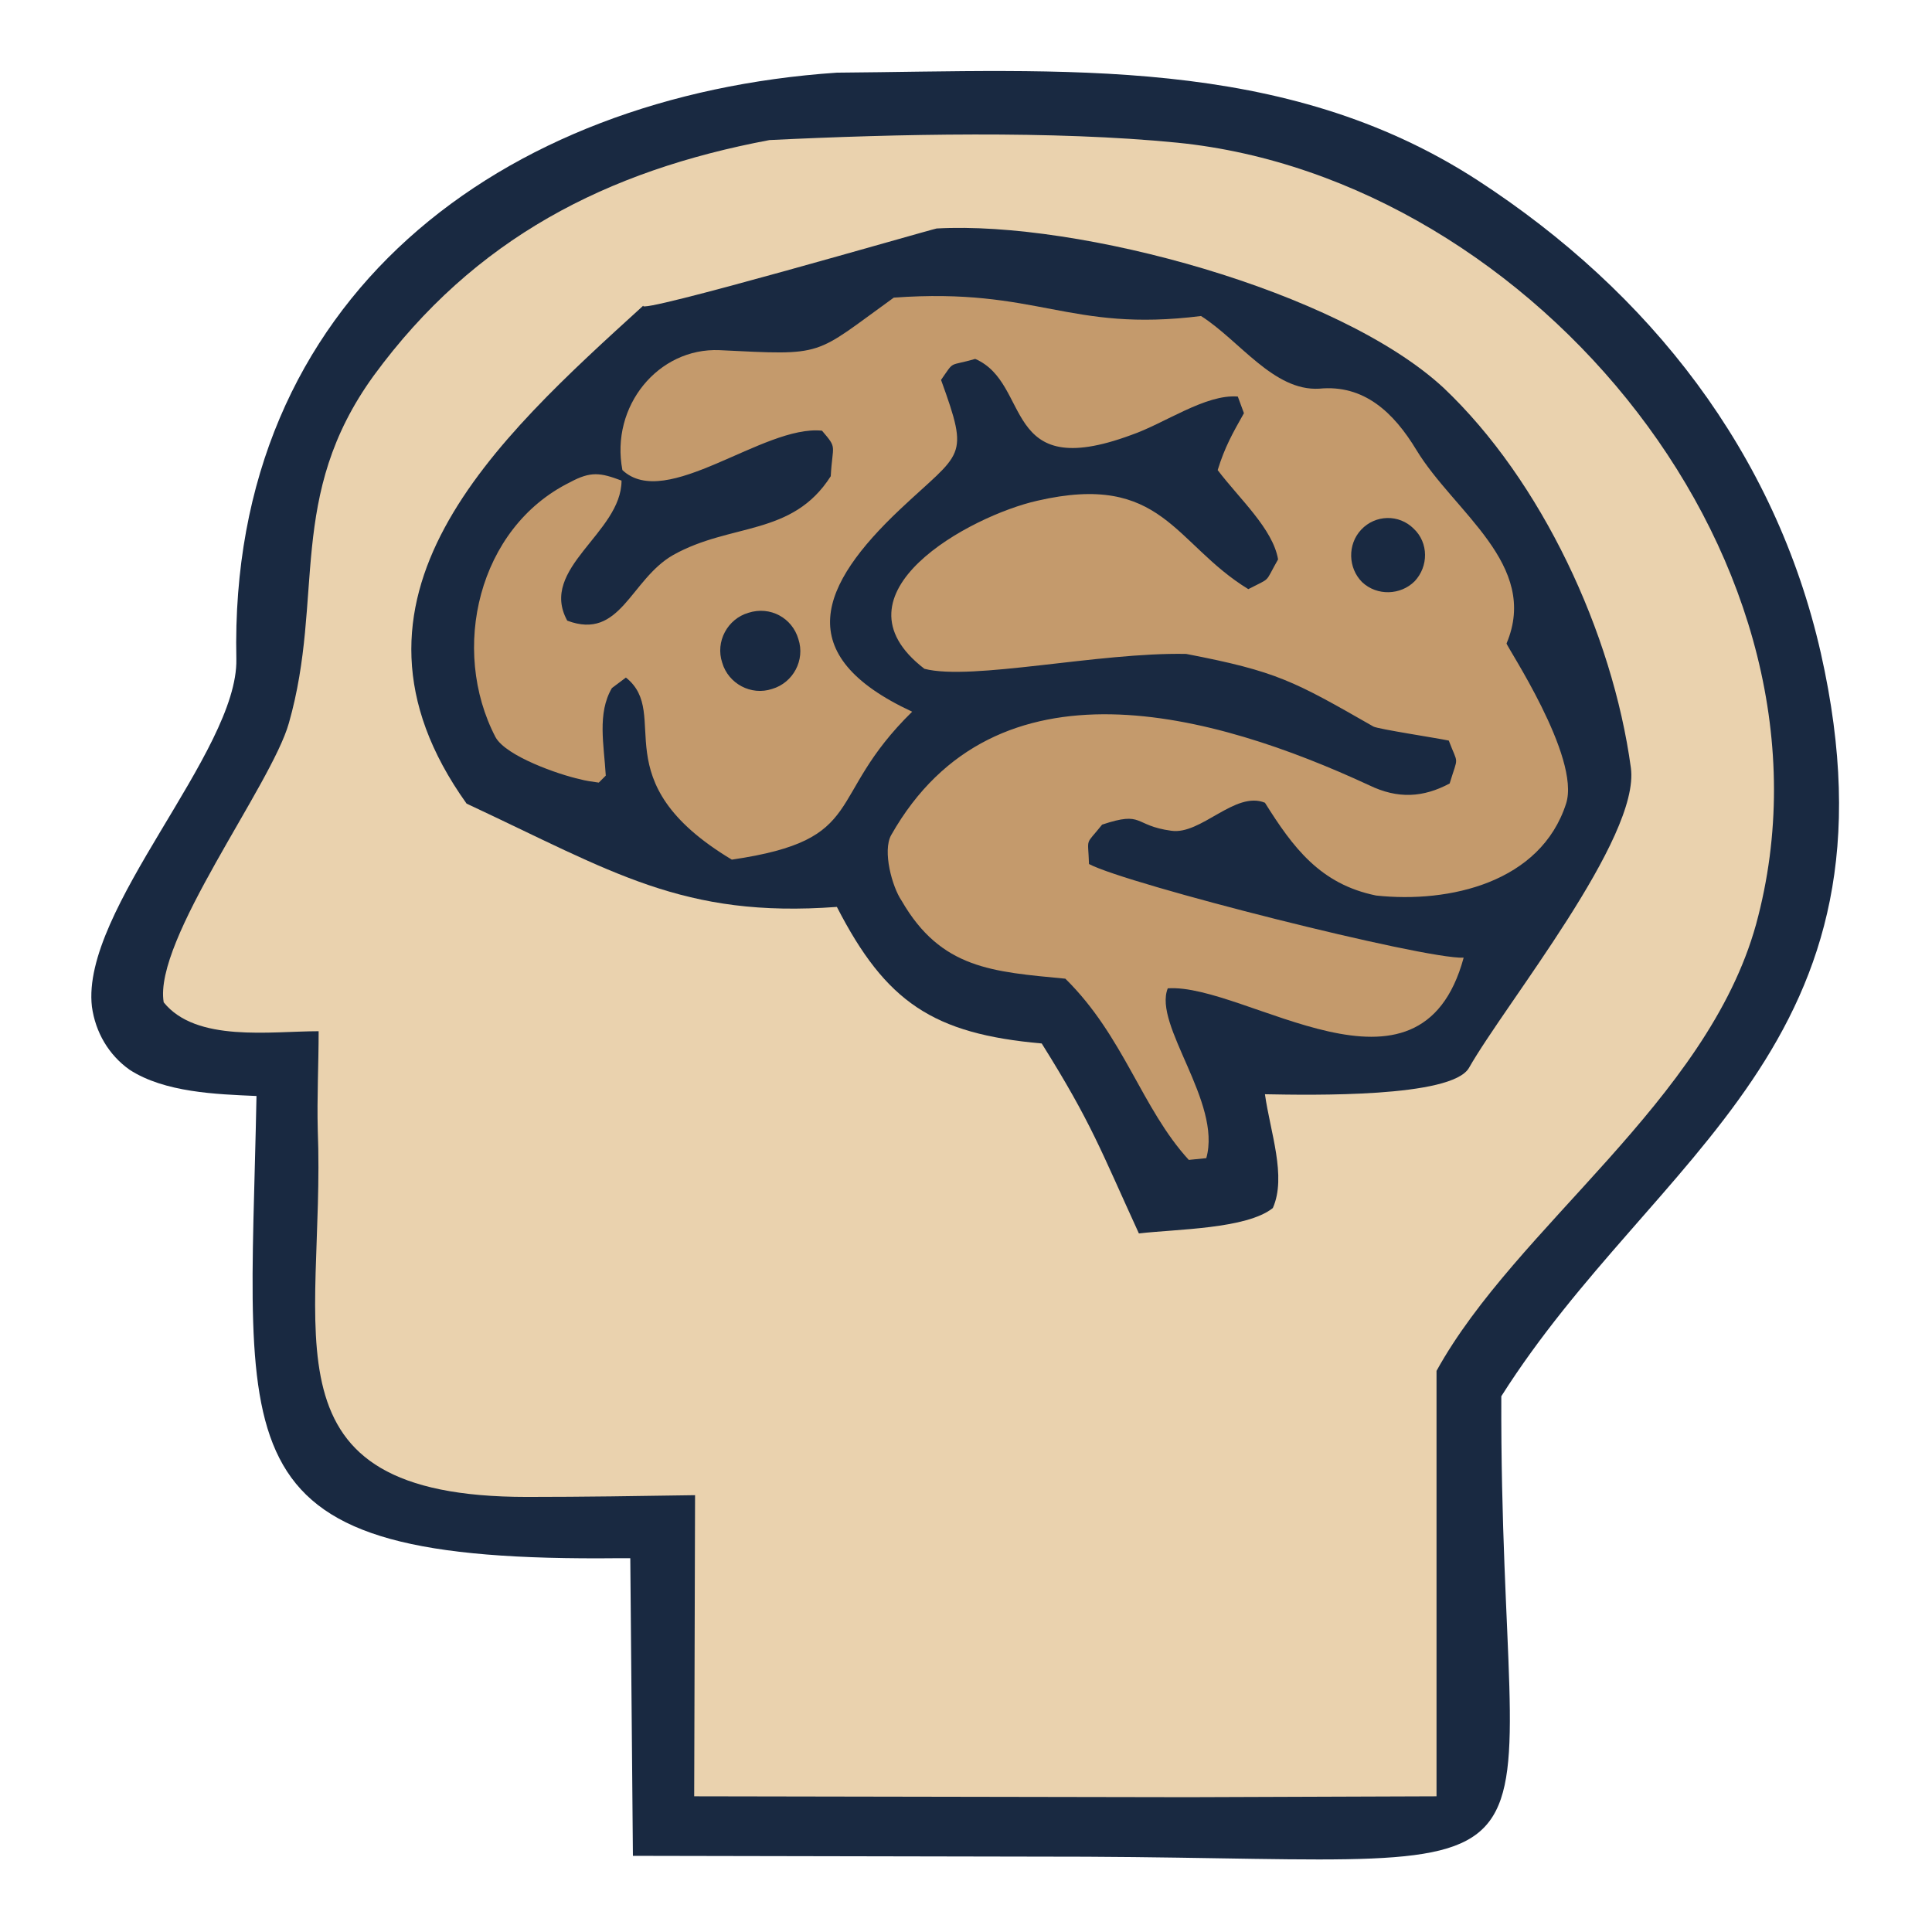
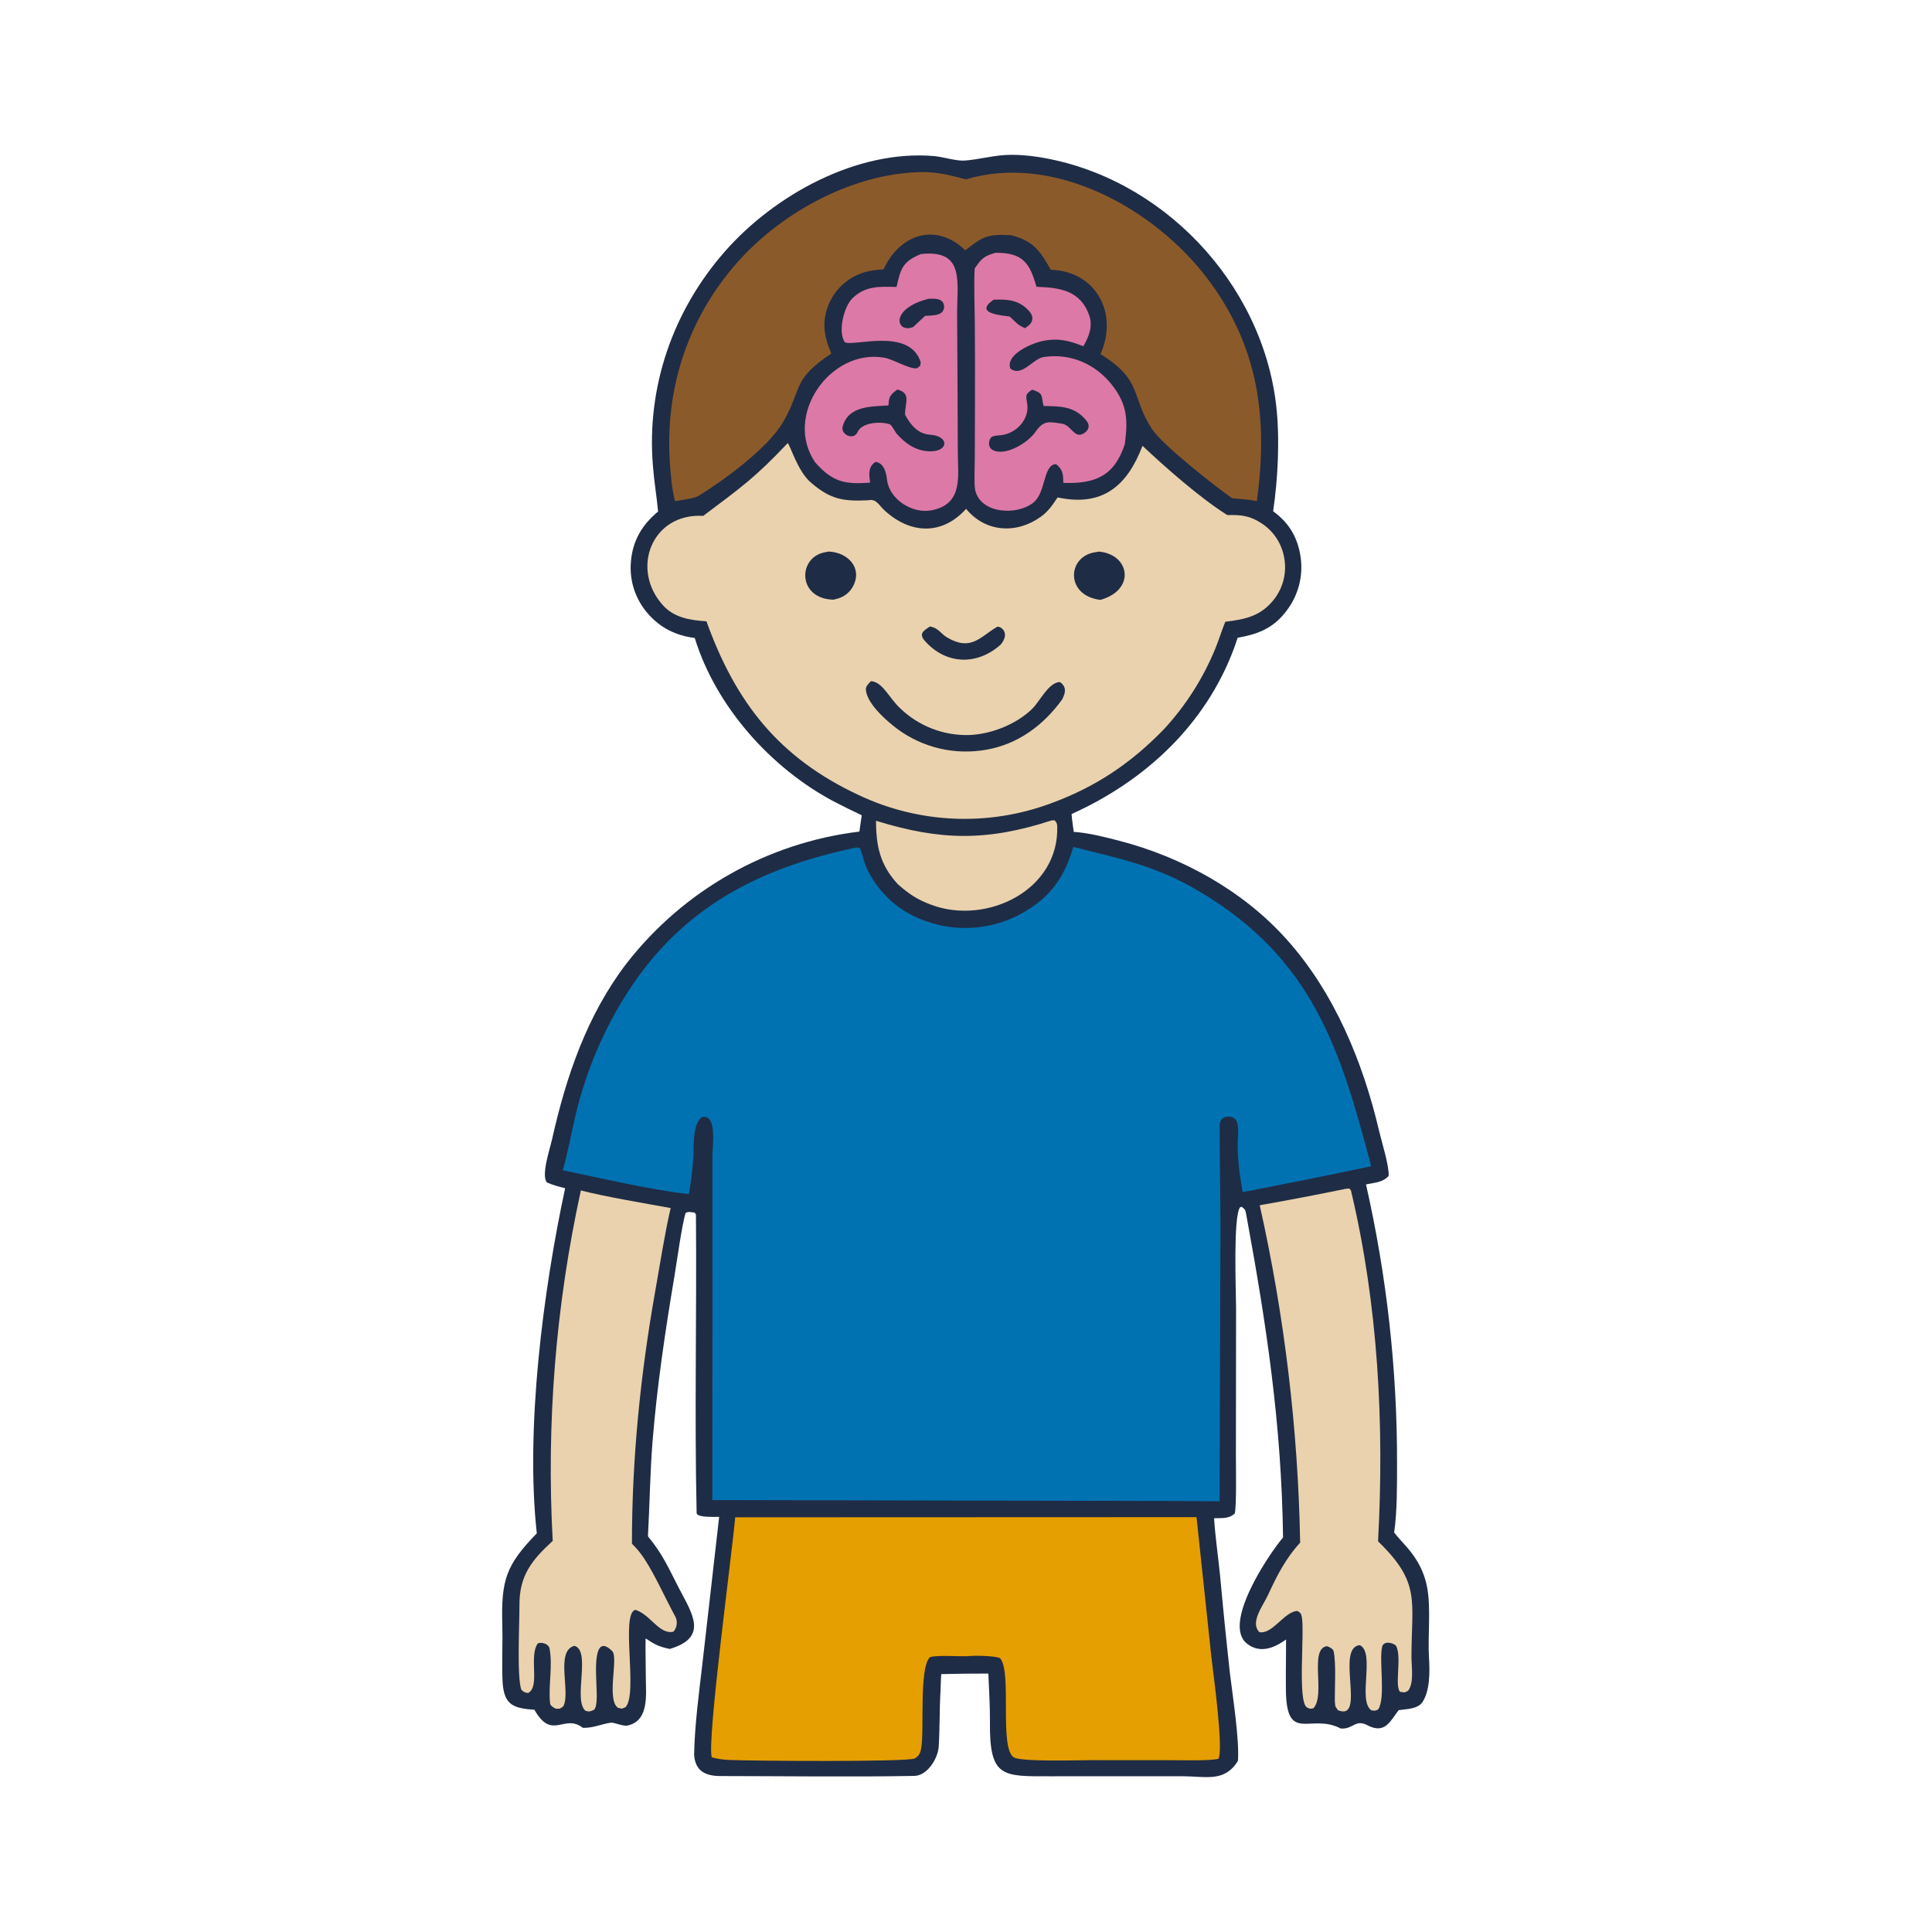
- <svg xmlns="http://www.w3.org/2000/svg" viewBox="1700.6 473.1 220.7 220.7">
-   <path fill="#192941" d="M 1796.2 481.4 C 1821.9 481.2 1847.2 479.3 1869.4 493.7 C 1889.1 506.5 1903.4 524.8 1908.6 547.7 C 1918.7 592.5 1889.7 604.8 1872.1 632.6 C 1871.9 691.6 1884.5 685.5 1824.7 685.2 L 1772.9 685.1 L 1772.6 651.1 L 1771.3 651.1 C 1725.0 651.6 1729.1 639.8 1729.9 598.3 C 1725.3 598.1 1719.4 597.9 1715.4 595.3 C 1713.0 593.6 1711.5 591.0 1711.1 588.1 C 1709.8 577.0 1727.8 559.0 1727.6 548.4 C 1726.7 507.1 1757.9 484.0 1796.2 481.4 z" />
-   <path fill="#EAD2AE" d="M 1788.5 489.1 C 1802.9 488.4 1821.0 488.0 1835.1 489.4 C 1875.9 493.5 1912.4 537.7 1901.2 578.7 C 1895.6 598.9 1873.8 613.2 1864.7 629.7 L 1864.7 678.3 L 1836.3 678.4 L 1779.9 678.3 L 1780 643.9 C 1773.6 644.0 1767.2 644.1 1760.8 644.1 C 1729.8 644.1 1737.8 625.3 1736.9 602.2 C 1736.8 598.5 1737.0 594.6 1737.0 590.9 C 1731.5 590.9 1723.0 592.2 1719.3 587.6 C 1718.1 580.5 1731.6 562.8 1733.6 555.7 C 1737.7 541.3 1733.3 529.8 1743.3 516.0 C 1754.8 500.3 1769.9 492.6 1788.5 489.1 z" />
-   <path fill="#192941" d="M 1807.6 499.2 C 1823.8 498.3 1853.5 506.3 1865.5 517.4 C 1876.7 528.0 1884.8 545.4 1886.9 560.8 C 1888.0 568.8 1872.6 587.7 1868.4 595.1 C 1866.4 598.5 1850.4 598.2 1845.1 598.1 C 1845.7 602.4 1847.6 607.5 1846.0 611.1 C 1843 613.5 1835.0 613.5 1830.7 614.0 C 1826.3 604.4 1825.3 601.4 1819.6 592.3 C 1807.2 591.2 1801.8 587.6 1796.2 576.7 C 1778.6 578.0 1770.6 572.7 1753.9 564.9 C 1737.1 541.4 1757.3 523.3 1774.1 508.0 C 1772.9 509.2 1806.6 499.4 1807.6 499.2 z" />
-   <path fill="#C49A6C" d="M 1802.7 507.1 C 1819.2 505.9 1822.6 511.1 1837.8 509.2 C 1842.2 512.0 1846.1 517.8 1851.3 517.5 C 1856.4 517.0 1859.8 520.2 1862.4 524.5 C 1866.7 531.6 1876.5 537.6 1872.7 546.6 C 1872.6 546.8 1881.2 559.6 1879.5 564.9 C 1876.6 573.9 1866.2 576.3 1857.8 575.4 C 1851.4 574.1 1848.3 569.9 1845.1 564.8 C 1841.7 563.4 1837.8 568.5 1834.4 568.0 C 1830.0 567.4 1831.3 565.7 1826.5 567.3 C 1824.5 569.8 1824.9 568.6 1825.0 571.8 C 1829.3 574.1 1863.3 582.7 1867.8 582.5 C 1862.8 600.9 1842.9 585.4 1834.0 586.0 C 1832.3 590.2 1840.2 599.0 1838.4 605.4 L 1836.4 605.6 C 1831.0 599.7 1829.0 591.5 1822.3 584.9 C 1814.0 584.1 1808.1 583.8 1803.6 576.0 C 1802.5 574.4 1801.4 570.3 1802.4 568.5 C 1814.3 547.5 1839.3 554.6 1857.0 562.8 C 1860.3 564.4 1863.2 564.2 1866.2 562.6 C 1867.2 559.3 1867.2 560.6 1866.1 557.7 C 1864.7 557.4 1858.1 556.4 1857.5 556.1 C 1848.4 550.9 1846.5 549.8 1836.1 547.8 C 1826.1 547.6 1811.6 550.9 1806.2 549.5 C 1795.0 540.9 1811.5 532.0 1819.1 530.3 C 1833.4 527.0 1834.7 535.2 1843.2 540.4 C 1845.9 539.0 1845.0 539.8 1846.6 537.0 C 1846.0 533.5 1842.2 530.1 1839.7 526.8 C 1840.5 524.2 1841.4 522.6 1842.7 520.3 L 1842.0 518.4 C 1838.3 518.1 1833.6 521.5 1829.8 522.8 C 1814.9 528.3 1818.5 516.9 1812.0 514.1 C 1808.9 515.0 1809.7 514.2 1808.1 516.5 C 1811.4 525.6 1810.5 524.6 1803.4 531.3 C 1794.3 539.9 1790.8 547.9 1804.8 554.4 C 1794.7 564.3 1799.9 569.0 1784.2 571.3 C 1769.2 562.3 1777.4 554.7 1772.1 550.5 L 1770.5 551.7 C 1768.8 554.6 1769.6 558.2 1769.8 561.7 L 1769.0 562.5 C 1768.3 562.4 1767.5 562.3 1766.8 562.1 C 1764.5 561.6 1758.4 559.5 1757.2 557.3 C 1752 547.3 1755.2 533.4 1765.7 528.2 C 1768.1 526.9 1769.2 527.1 1771.6 528.0 C 1771.6 534.0 1762.1 538.0 1765.4 544.0 C 1771.5 546.3 1772.6 539.3 1777.5 536.5 C 1784.1 532.8 1791.1 534.4 1795.5 527.5 C 1795.7 523.8 1796.3 524.4 1794.5 522.3 C 1787.8 521.6 1776.7 531.5 1771.7 526.8 C 1770.3 519.5 1775.8 512.8 1782.8 513.1 C 1795.0 513.7 1793.4 513.8 1802.7 507.1 z" />
-   <path fill="#192941" d="M 1786.1 543.1 C 1788.6 542.3 1791.1 543.7 1791.8 546.1 C 1792.6 548.5 1791.2 551.1 1788.8 551.8 C 1786.4 552.6 1783.8 551.2 1783.1 548.8 C 1782.3 546.4 1783.7 543.8 1786.1 543.1 z" />
-   <path fill="#192941" d="M 1856.1 533.6 C 1857.7 531.9 1860.4 531.8 1862.1 533.5 C 1863.8 535.1 1863.8 537.8 1862.2 539.5 C 1860.6 541.1 1857.9 541.2 1856.2 539.6 C 1854.6 538.0 1854.5 535.3 1856.1 533.6 z" />
+ <svg xmlns="http://www.w3.org/2000/svg" viewBox="244.33 245.33 1558.33 1558.33">
+   <path fill="#1F2C45" d="M1054.65 370.416c8.45-.604 18.93.236 27.33 1.566 99.03 15.571 180.4 101.158 191.74 200.635 3 26.371 1.42 58.735-2.5 85.071 11.85 8.718 18.77 19.155 21.63 33.785a57.53 57.53 0 0 1-9.42 44.596c-10.83 15.486-23.4 20.587-40.85 23.685-.93 2.897-1.91 5.773-2.96 8.626-22.98 61.724-71.78 106.869-130.97 133.544.33 4.551 1.15 9.808 1.74 14.39 11.82.753 25.09 4.159 36.57 7.13 50.83 13.158 99.78 40.191 134.93 79.326 38.72 43.1 61.78 99.11 74.84 154.87 2.03 8.67 8.12 27.92 7.66 36.04-4.02 5.24-11.68 5.68-18.27 6.97 16.8 74 25.21 149.65 25.05 225.53-.03 17.05.14 38.4-2.33 55.23 5.92 7.63 11.65 12.33 17.4 21.27a63.8 63.8 0 0 1 9.19 22.95c3.23 17 .42 39.1 1.5 56.5.7 11.33.89 26.96-5.3 36.13-3.87 5.72-13.12 5.55-19.1 6.43-6.67 8.56-10.74 19.13-24.21 12.74-10.96-6.27-12.08 2.93-22.6 2.09-24.28-12.75-43.62 12.6-44.19-30.82-.2-15.09.18-28.21.12-40.96-9.46 6.77-20.98 11.7-31.6 3.26-19.88-15.81 16.87-70.93 29.17-85.59-1.2-91.09-13.31-171.46-29.77-260.84-.67-3.61-1.1-4.03-3.69-5.89l-1.21.45c-5.65 7.31-3.29 67.1-3.22 80.91l-.13 119.37c-.01 9.41.58 38.87-.84 46.57-4.68 4.52-10.19 3.72-16.77 3.95.85 14.05 3.41 31.85 4.84 46.22 2.39 26.27 5.04 52.51 7.93 78.72 2.29 19.13 7.63 52.56 6.51 70.69-10.74 17.57-25.78 12.53-44.79 12.46h-53.23l-52.56.04c-39.55.03-49.94 1.45-49.48-44.07.12-11.85-.81-26.68-1.29-38.78-12.66-.03-25.32.12-37.97.44-.36 4.19-.44 9.32-.62 13.6-.88 14.97-.51 29.88-1.45 44.85-.61 9.67-9.149 23.47-19.689 23.66-52.032.94-104.297.15-156.369.11-12.009-.01-20.454-4.03-21.224-17.25.473-24.11 3.852-48.93 6.634-72.92l13.57-118.9c-2.946-.04-18.093.76-18.178-3.06-1.779-80.17.167-160.69-.562-240.94l-1.152-1.41c-3.367-.28-5.014-1.11-7.162.36-2.797 8.04-7.272 40.59-9.037 51.06-7.392 43.83-14.053 88.72-17.631 133.02-2.03 25.14-2.311 51.32-3.716 76.7 12.285 14.84 16.7 25.92 25.363 42.52 10.295 19.73 23.634 39.06-7.796 48.3-9.151-1.93-11.939-3.58-19.448-8.5-.255 10.66.143 20.22.163 32.07.021 12.89 2.944 34.62-14.955 38.25-3.403.69-10.7-2.75-13.443-2.33-7.699 1.18-14.178 4.38-22.371 4.15-15.284-11.83-24.61 10.77-39.137-14.62-18.992-1.14-25.209-5.05-25.769-25.59-.446-14.07.295-29.26-.087-43.18-.992-36.2 3.111-47.97 27.824-73.51-9.286-84.52 5.153-196 22.852-278.33-5.575-1.46-9.37-2.35-14.725-4.67-4.779-5.82 2.445-27 4.236-35 11.329-50.61 28.142-100.02 60.04-141.69A280.8 280.8 0 0 1 937.5 916.076l1.906-13.159a661 661 0 0 1-22.29-11.007c-50.967-26.949-95.365-76.635-112.416-131.995-15.278-1.947-27.938-8.165-38.027-19.931a55.95 55.95 0 0 1-13.431-41.956c1.512-16.919 9.051-29.427 21.895-40.105-1.149-12.387-3.189-24.034-4.181-36.97-5.179-63.356 15.941-124.66 57.85-172.562 39.919-45.627 106.662-82.647 169.149-77.143 7.095.625 17.765 4.122 24.735 3.58 10.94-.851 20.76-3.681 31.96-4.412" />
+   <path fill="#0072B2" d="M933.718 929.205c2.527-.342 1.638-.374 4.064.189 2.545 5.035 3.04 12.152 7.856 20.663 11.438 20.215 28.064 33.259 50.2 39.803a93.98 93.98 0 0 0 73.062-8.043c22.46-12.534 34.2-29.041 41.11-53.355 38.12 9.508 66.82 15.191 101.69 35.872 91.68 54.366 113.94 127.856 138.61 221.666-34.49 7.3-69.05 14.26-103.68 20.86-2.73-15.47-4.74-30.31-3.7-46.08.3-4.51.67-13.25-5.41-14.49-6.75-1.37-10.08 2.48-9.37 8.91-.13 28.62.71 57.26.58 85.89l-.69 215.15-45.61-.26-363.556-.7.095-216.74-.008-60.78c.008-8.01 4.148-35.21-9.046-31.08-7.493 7.3-5.622 23.08-6.38 33.18-.753 10.05-1.907 18.67-3.544 28.57-27.175-2.6-73.457-13.37-101.779-19.17 3.779-12.55 7.107-31.06 10.367-44.39a318.5 318.5 0 0 1 42.704-100.31c43.953-67.72 105.828-99.171 182.435-115.355" />
+   <path fill="#EAD2AE" d="M879.701 602.733c2.205 2.183 8.072 22.716 18.607 31.765 15.578 13.381 25.532 15.34 46.168 14.367 6.841-1.433 8.347 3.605 13.463 8.287 20.872 19.103 46.391 20.019 65.621-1.385 15.48 18.793 40.23 20.586 60.03 6.551 6.41-4.545 9.48-9.431 13.8-15.781 36.37 7.809 56.15-9.343 68.47-41.616 18.51 17.502 46.84 42.349 68.36 55.841 11.24-.197 18.43.399 28.3 7.094a41.43 41.43 0 0 1 17.8 28.396 41.96 41.96 0 0 1-7.89 31.891c-10.74 14.19-23.62 16.754-39.8 18.679-2.94 7.18-4.99 14.29-8.01 21.58a217 217 0 0 1-41.69 65.335c-26.64 27.389-54.81 46.339-90.86 59.53a199.64 199.64 0 0 1-155.077-6.623c-64.342-30.033-99.188-74.463-122.859-140.177-13.062-.864-26.015-2.837-35.142-12.988-26.424-29.388-8.725-74.519 32.528-72.038 30.555-22.958 41.428-30.432 68.181-58.708" />
+   <path fill="#1F2C45" d="M946.798 794.75c9.212.42 14.395 13.085 23.295 21.585a77.17 77.17 0 0 0 56.097 21.858c17.66-.666 37.73-8.576 50.54-20.965 6.36-6.147 13.44-21.661 22.54-21.759 5.68 3.992 4.44 8.816 1.78 14.028a91 91 0 0 1-2.69 3.579c-15.94 20.508-37.27 34.618-63.47 37.713a92.95 92.95 0 0 1-70.421-20.332c-7.605-6.136-21.099-18.527-21.741-28.942-.167-2.71 2.252-4.866 4.07-6.765m-34.039-104.546c15.564.698 27.297 13.185 19.743 27.787a20.04 20.04 0 0 1-12.475 10.151l-3.348.877c-29.037-.486-29.221-33.905-7.159-38.205zm217.991.043c25.17 2.297 29.65 31.122 1.09 38.94-28.11-3.448-26.87-34.417-4.85-38.303zm-136.446 60.45c6.876.911 8.946 5.857 13.846 8.745 19.45 11.466 26.58-.347 40.34-8.449 1.97-1.162 11.48 4.06 2.99 14.252-18.52 16.659-43.56 16.649-60.975-2.751-5.515-6.142-1.26-8.356 3.799-11.797" />
+   <path fill="#E69F00" d="m837.334 1469.19 372.096-.14 11.91 112.05c1.5 13.41 10.1 75.18 5.74 82.91-7.25 1.63-28.08 1.08-36.82 1.08l-65.76-.04c-11 .04-57.22 1.5-62.67-2.37-11.56-8.21-1.27-67.71-10.57-79.57-1.66-2.11-19.69-2.55-24.22-2.07-7.57.79-25.73-1.1-32.589.93-9.107 8.64-4.283 59.14-7.226 74.25-.636 3.27-1.973 5.67-4.941 7.42-5.074 3-133.078 2.06-150.168 1.24-4.639-.23-9.204-.83-13.678-2.11-4.087-12.66 16.504-165.64 18.896-193.58" />
+   <path fill="#8B5A2B" d="M1023.37 390.022c71.13-21.367 152.15 23.555 194.79 79.916 41.47 54.828 49.08 112.982 39.91 179.57-6.37-1.307-13.37-1.714-19.87-2.285-14.56-10.171-56.33-43.059-64.69-55.854-17.3-26.496-7.21-39.351-41.57-60.391 14.77-32.826-3.58-67.025-40.07-68.032-.76-1.386-1.54-2.76-2.33-4.124-8.03-13.695-14.12-19.717-29.69-23.785-18.5-1.047-22.71.821-36.92 12.241-23.486-22.882-52.979-13.176-65.889 15.307-6.44.336-12.88 1.179-18.909 3.556a44.9 44.9 0 0 0-25.543 25.104c-5.665 14.091-3.516 25.928 2.289 39.214-32.24 21.538-23.078 28.049-38.966 55.392-12.12 20.86-47.695 46.913-68.517 59.686-2.669 1.638-14.511 3.337-18.566 3.998-2.5-9.099-3.383-20.195-4.075-29.589-4.424-60.014 14.022-117.143 53.863-162.476 34.568-39.334 89.051-69.725 141.885-73.051 16.954-1.123 26.858 1.291 42.868 5.603" />
+   <path fill="#EAD2AE" d="m1329.59 1204.25 2.96-.31 1.4 1.46c21.97 92.05 27.03 188.94 21.9 283.16 34.46 33.33 27.1 47.23 26.94 92.99-.02 8.24 2.29 21.02-2.73 27.58-3.84 1.78-1.8 1.32-6.46.79-4.68-4.98 1.76-28.89-3.4-37.35-3.25-2.67-9.97-3.66-11.06 1.04-2.65 11.4 3.03 41.09-3.19 50.55-2.63 1.27-2.54 1.06-5.51.72-11.32-8.03 3.38-46.39-9.25-52.57-20.04 1.68 5.39 61.73-17.65 52.49-2.84-4.05-2.02-2.37-2.57-7.55-.14-10.44 1.17-29.6-.92-39.92-.43-2.12-3.33-3.45-5.34-4.24-14.85 1.99-.87 39.43-11.03 50.12-2.26.55-2.98.55-5.14-.67-7.92-4.47-1.64-61.73-4.27-73.47-.55-2.48-1.33-3.14-3.46-4.35-10.33.25-20.07 19.02-30.62 17.1-7.93-7.72 2.99-21.53 6.78-29.73 7.21-15.59 14.38-29.87 26.05-42.45a1361.7 1361.7 0 0 0-32.6-272.16c23.11-4.08 46.17-8.49 69.17-13.23m-616.734 1.28c19.672 5.11 51.868 10.42 72.427 14.2-4.833 20.69-8.781 46.4-12.515 67.44-11.909 67.13-18.756 135.06-18.719 203.32a71 71 0 0 1 10.149 12.35c8.747 13.42 16.966 32.08 24.823 46.41 2.017 3.68 1.46 8.95-1.528 12.19-11.358 2.66-18.759-14.14-30.72-17.62-12.095 3.26 2.407 67.82-7.929 78.53-3.903 1.52-1.934 1.33-6.136.47-9.412-7.08.658-40.51-4.572-45.72-16.2-16.15-12.818 19.7-12.725 27.37.081 4.85 1.152 16.76-1.881 19.93-3.242 1.38-3.334 1.75-6.81.93-10.551-8.35 4.769-48.73-9.119-52.5-15.733 4.23-2.573 38.1-9.053 48.95-3.504 2.33-1.599 1.69-6.001 1.76-1.688-.95-4.298-2.19-4.535-4.41-1.52-14.4 2.332-30.13-.473-44.33-.638-3.23-5.952-5.29-9.426-3.94-7.455 10.43 2.123 35.09-7.868 40.04-3.168-.54-2.939-.5-5.399-2.6-3.736-10.29-1.462-54.38-1.545-68.03-.148-24.11 9.928-36.57 26.845-52.07a1052.7 1052.7 0 0 1 22.71-282.67" />
+   <path fill="#DC79A6" d="M1047.33 449.216c21.89-.091 27.52 7.981 33 27.442 17.7.657 35.52 2.341 42.64 23.38 2.94 8.658-.41 16.973-4.84 24.599-12.18-4.951-22.05-7.117-35.24-3.666-7.96 2.083-27.55 10.742-23.63 21.593 8.98 7.253 18.2-7.802 26.63-9.211 21.77-3.455 42.25 5.599 55.58 22.745 12.41 15.947 12.58 28.607 10.13 47.449-8.42 25.869-24.12 32.198-49.6 31.274-.14-6.546-.16-10.636-5.85-15.116-10.51.297-8 22.359-17.97 30.738-13.12 11.025-43.32 9.524-47.35-10.194-.92-4.516-.25-19.763-.24-25.398l.15-50.187c.07-19.858.02-39.717-.14-59.575-.15-13.661-.8-29.727-.12-43.188 5.5-8.098 7.61-10.083 16.85-12.685" />
+   <path fill="#1F2C45" d="M1076.83 559.619c9.61 3.165 7.03 4.593 9.26 13.183 13.51.257 24.86-.007 34.44 11.703 3.24 3.966 2.21 7.701-2.11 10.434-7.65 4.489-9.84-6.647-17.43-7.847-10.81-1.711-14.88-2.717-21.16 6.152-5.81 8.957-24.72 20.578-34.88 15a5.6 5.6 0 0 1-2.77-3.736c-.39-1.931.14-4.559 1.32-6.047 1.49-1.87 6.13-1.843 8.5-2.147 12.07-1.445 22.82-12.767 20.85-25.313-1.09-6.978-1.64-7.47 3.98-11.382m-31.12-72.548c11.19-.462 20.89.076 28.99 9.545 3.98 4.662 2.6 9.358-2.36 12.53l-1.25.893c-6.42-2.76-6.97-4.521-12.31-9.405-4.5-.79-28.43-2.016-14.51-12.427z" />
+   <path fill="#DC79A6" d="M987.058 450.252c36.042-3.951 29.052 22.673 29.272 49.903l.34 58.372.22 51.408c.06 19.324 4.64 42.174-21.357 47.032-15.462 2.89-33.995-8.867-35.779-24.861-.634-5.679-2.42-13.261-9.213-14.243-6.261 4.03-5.199 10.469-4.382 16.76-20.307 1.515-30.301-.406-44.313-16.338-25.795-37.616 12.098-92.068 55.748-84.436 7.548 1.32 20.302 9.506 26.422 8.497 3.157-2.575 2.257-.983 2.962-4.842-9.11-28.35-53.982-12.372-61.231-16.136-5.805-8.277-.788-28.66 6.107-35.424 10.458-10.26 22.054-9.459 35.597-9.151 3.421-14.903 4.828-20.356 19.607-26.541" />
+   <path fill="#1F2C45" d="M968.164 559.505c11.03 3.17 6.38 9.536 6.119 20.226 4.437 8.27 10.312 15.553 20.229 16.216 15.648 1.047 15.078 13.617-.013 13.417-11.048-.147-19.796-6.009-27.136-14.427l-.475-.773c-.777-1.244-3.628-6.15-4.642-6.48-6.659-2.646-22.549-1.918-26.096 5.937-3.388 7.503-13.8 2.035-12.171-4.13 4.466-16.892 22.944-16.221 36.656-17.109.684-.044.506-3.979.756-4.397.701-4.142 3.623-6.105 6.773-8.48m25.37-73.227c4.655-.113 11.426-.511 12.266 5.628a6.27 6.27 0 0 1-1.26 4.727c-2.79 3.52-9.684 3.113-13.946 3.448-3.415 3.015-6.294 5.859-9.584 8.94-13.455 5.817-20.106-14.563 12.524-22.743" />
+   <path fill="#EAD2AE" d="m1092.68 907.023 2.29-.002c1.24 1.228 2.02 2.523 2.09 4.274 2.05 52.03-57.01 80.576-101.681 63.799-11.746-4.411-18.1-8.87-26.948-16.623-14.178-15.508-17.497-30.549-17.509-51.114 52.188 16.131 89.708 16.597 141.758-.334" />
</svg>
